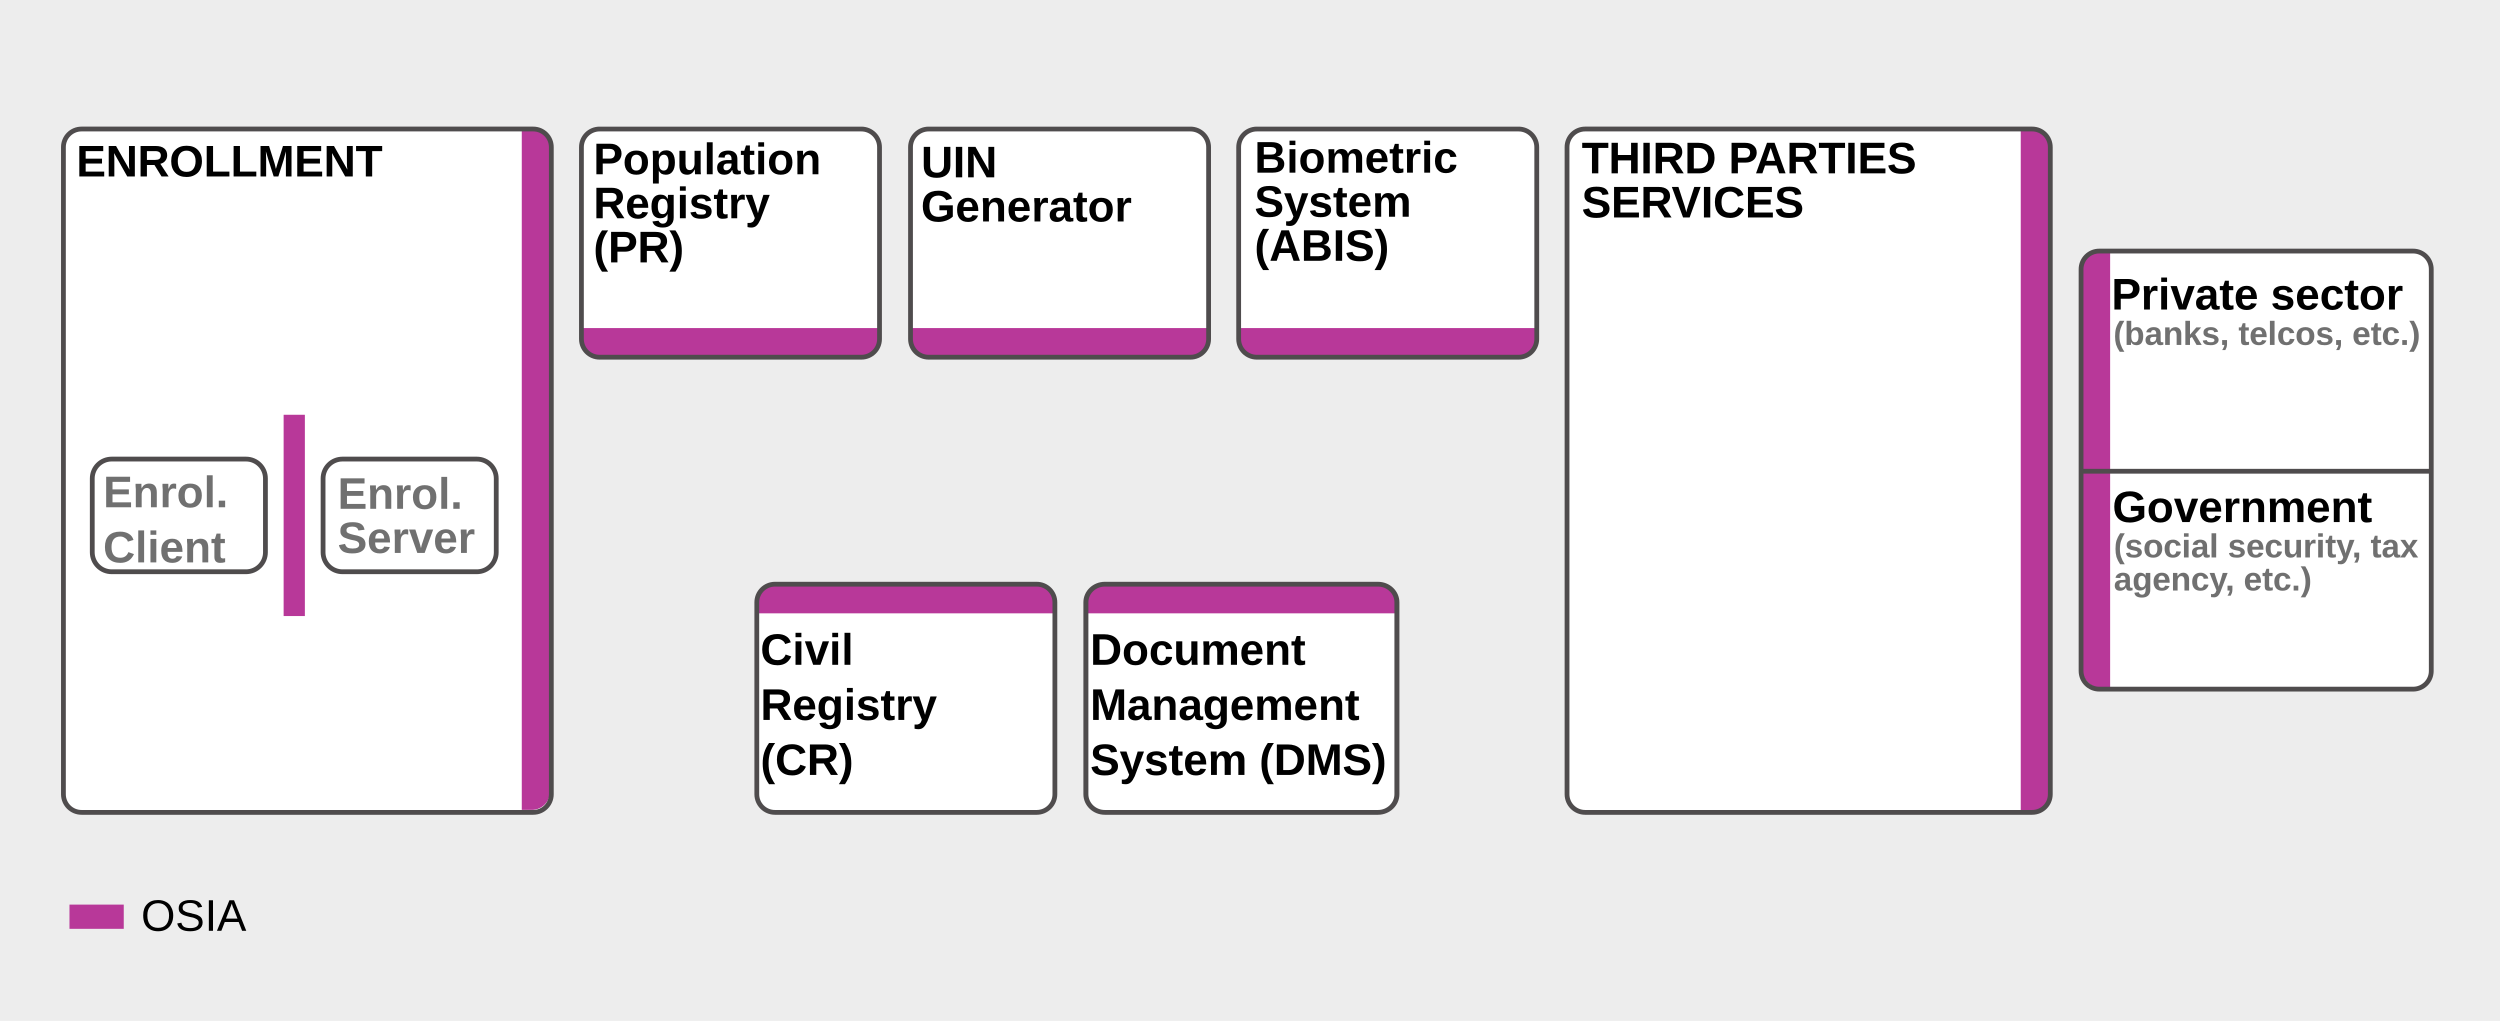
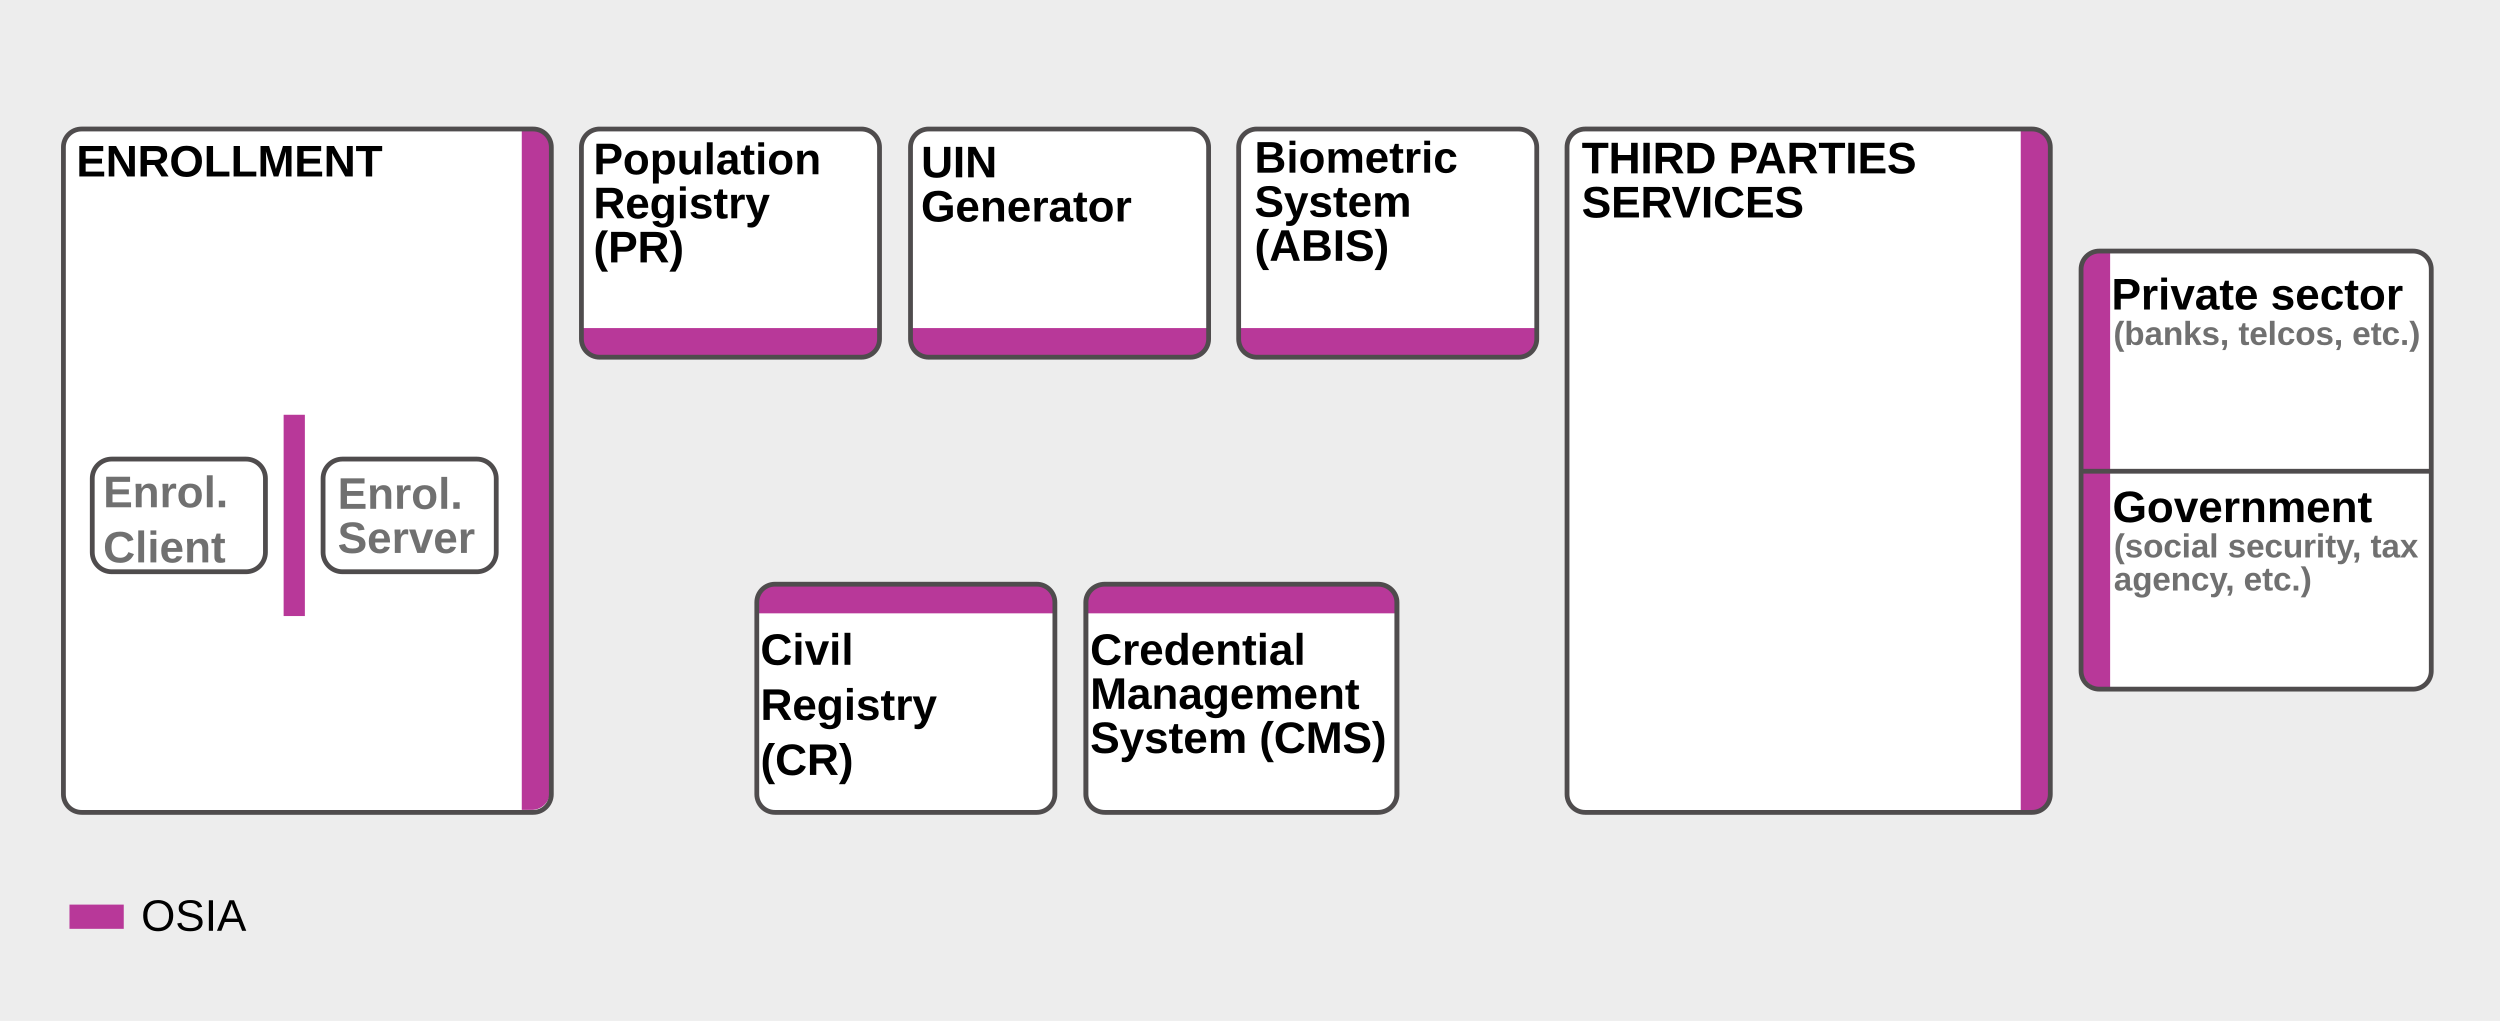
<svg xmlns="http://www.w3.org/2000/svg" width="160.063mm" height="65.334mm" viewBox="0 0 160.063 65.334" version="1.1" id="svg114388">
  <defs id="defs114382">
    <clipPath clipPathUnits="userSpaceOnUse" id="clipPath114174">
      <path d="M 50.797,344.409 H 481.366 V 492.922 H 50.797 Z" id="path114172" />
    </clipPath>
    <clipPath clipPathUnits="userSpaceOnUse" id="clipPath114144">
      <path d="M 50.797,344.409 H 481.366 V 492.922 H 50.797 Z" id="path114142" />
    </clipPath>
    <clipPath clipPathUnits="userSpaceOnUse" id="clipPath114126">
      <path d="M 46.95,334.832 H 484.441 V 499.241 H 46.95 Z" id="path114124" />
    </clipPath>
    <clipPath clipPathUnits="userSpaceOnUse" id="clipPath114044">
      <path d="M 46.95,334.832 H 484.441 V 499.241 H 46.95 Z" id="path114042" />
    </clipPath>
    <clipPath clipPathUnits="userSpaceOnUse" id="clipPath114024">
      <path d="M 50.797,344.409 H 481.366 V 492.922 H 50.797 Z" id="path114022" />
    </clipPath>
    <clipPath clipPathUnits="userSpaceOnUse" id="clipPath114008">
      <path d="M 46.95,334.832 H 484.441 V 499.241 H 46.95 Z" id="path114006" />
    </clipPath>
    <clipPath clipPathUnits="userSpaceOnUse" id="clipPath113996">
      <path d="M 50.797,344.409 H 481.366 V 492.922 H 50.797 Z" id="path113994" />
    </clipPath>
    <clipPath clipPathUnits="userSpaceOnUse" id="clipPath113980">
      <path d="M 46.95,334.832 H 484.441 V 499.241 H 46.95 Z" id="path113978" />
    </clipPath>
    <clipPath clipPathUnits="userSpaceOnUse" id="clipPath113968">
      <path d="M 50.797,344.409 H 481.366 V 492.922 H 50.797 Z" id="path113966" />
    </clipPath>
    <clipPath clipPathUnits="userSpaceOnUse" id="clipPath113952">
      <path d="M 46.95,334.832 H 484.441 V 499.241 H 46.95 Z" id="path113950" />
    </clipPath>
    <clipPath clipPathUnits="userSpaceOnUse" id="clipPath113940">
      <path d="M 50.797,344.409 H 481.366 V 492.922 H 50.797 Z" id="path113938" />
    </clipPath>
    <clipPath clipPathUnits="userSpaceOnUse" id="clipPath113924">
      <path d="M 46.95,334.832 H 484.441 V 499.241 H 46.95 Z" id="path113922" />
    </clipPath>
    <clipPath clipPathUnits="userSpaceOnUse" id="clipPath113912">
      <path d="M 50.797,344.409 H 481.366 V 492.922 H 50.797 Z" id="path113910" />
    </clipPath>
    <clipPath clipPathUnits="userSpaceOnUse" id="clipPath113896">
      <path d="M 46.95,334.832 H 484.441 V 499.241 H 46.95 Z" id="path113894" />
    </clipPath>
  </defs>
  <g id="layer1" transform="translate(-31.09349,-37.54742)">
    <path d="M 31.093,102.881 H 191.157 V 37.547 H 31.093 Z" style="fill:#ededed;fill-opacity:1;fill-rule:nonzero;stroke:none;stroke-width:0.353" id="path113888" />
    <g transform="matrix(0.3527778,0,0,-0.3527778,17.0935,219.5476)" id="g113890">
      <g id="g113892" clip-path="url(#clipPath113896)">
        <g id="g113898" transform="translate(408.5031,368.4684)">
          <path d="m 0,0 h -81.129 c -1.816,0 -3.289,1.472 -3.289,3.288 v 117.444 c 0,1.816 1.473,3.288 3.289,3.288 H 0 c 1.816,0 3.288,-1.472 3.288,-3.288 V 3.288 C 3.288,1.472 1.816,0 0,0" style="fill:#ffffff;fill-opacity:1;fill-rule:nonzero;stroke:none" id="path113900" />
        </g>
        <g id="g113902" transform="translate(406.4291,368.9183)">
          <path d="m 0,-0.303 1.82,0 c 1.822,0 3.299,1.48 3.299,3.306 l 0,117.261 c 0,1.826 -1.477,3.306 -3.299,3.306 l -1.82,0 z" style="fill:#b83899;fill-opacity:1;fill-rule:nonzero;stroke:none" id="path113904" />
        </g>
      </g>
    </g>
    <path id="path113916" style="fill:none;stroke:#4f4c4d;stroke-width:0.307;stroke-linecap:butt;stroke-linejoin:miter;stroke-miterlimit:10;stroke-dasharray:none;stroke-opacity:1" d="m 161.204,89.56 -28.621,0 c -0.641,0 -1.16,-0.519 -1.16,-1.16 l 0,-41.432 c 0,-0.641 0.52,-1.16 1.16,-1.16 l 28.621,0 c 0.641,0 1.16,0.519 1.16,1.16 l 0,41.432 c 0,0.641 -0.519,1.16 -1.16,1.16 z" />
    <g id="g113926" transform="matrix(0.3527778,0,0,-0.3527778,65.23235,89.56013)">
      <path d="m 0,0 -81.972,0 c -1.816,0 -3.288,1.472 -3.288,3.288 l 0,117.444 c 0,1.816 1.472,3.288 3.288,3.288 l 81.972,0 c 1.816,0 3.288,-1.472 3.288,-3.288 l 0,-117.444 C 3.288,1.472 1.816,0 0,0" style="fill:#ffffff;fill-opacity:1;fill-rule:nonzero;stroke:none" id="path113928" />
    </g>
    <g id="g113930" transform="matrix(0.3527778,0,0,-0.3527778,64.50069,89.40142)">
      <path d="m 0,0 1.82,0 c 1.822,0 3.299,1.476 3.299,3.298 l 0,116.974 c 0,1.822 -1.477,3.298 -3.299,3.298 l -1.82,0 z" style="fill:#b83899;fill-opacity:1;fill-rule:nonzero;stroke:none" id="path113932" />
    </g>
    <path id="path113944" style="fill:none;stroke:#4f4c4d;stroke-width:0.307;stroke-linecap:butt;stroke-linejoin:miter;stroke-miterlimit:10;stroke-dasharray:none;stroke-opacity:1" d="m 65.232,89.56 -28.918,0 c -0.641,0 -1.16,-0.519 -1.16,-1.16 l 0,-41.432 c 0,-0.641 0.519,-1.16 1.16,-1.16 l 28.918,0 c 0.641,0 1.16,0.519 1.16,1.16 l 0,41.432 c 0,0.641 -0.519,1.16 -1.16,1.16 z" />
    <g transform="matrix(0.3527778,0,0,-0.3527778,17.0935,219.5476)" id="g113946">
      <g id="g113948" clip-path="url(#clipPath113952)">
        <g id="g113954" transform="translate(264.4884,454.3712)">
          <path d="m 0,0 v 34.822 c 0,1.82 1.476,3.296 3.296,3.296 h 47.508 c 1.819,0 3.295,-1.476 3.295,-3.296 L 54.099,0 c 0,-1.82 -1.476,-3.295 -3.295,-3.295 H 3.296 C 1.476,-3.295 0,-1.82 0,0" style="fill:#ffffff;fill-opacity:1;fill-rule:nonzero;stroke:none" id="path113956" />
        </g>
        <g id="g113958" transform="translate(264.4884,456.3607)">
          <path d="m 0,0 v -1.82 c 0,-1.822 1.477,-3.299 3.299,-3.299 h 47.502 c 1.821,0 3.298,1.477 3.298,3.299 V 0 Z" style="fill:#b83899;fill-opacity:1;fill-rule:nonzero;stroke:none" id="path113960" />
        </g>
      </g>
    </g>
    <g transform="matrix(0.3527778,0,0,-0.3527778,17.0935,219.5476)" id="g113962">
      <g id="g113964" clip-path="url(#clipPath113968)">
        <g id="g113970" transform="translate(264.4884,454.3712)">
          <path d="m 0,0 v 34.822 c 0,1.82 1.476,3.296 3.296,3.296 h 47.508 c 1.819,0 3.295,-1.476 3.295,-3.296 L 54.099,0 c 0,-1.82 -1.476,-3.295 -3.295,-3.295 H 3.296 C 1.476,-3.295 0,-1.82 0,0 Z" style="fill:none;stroke:#4f4c4d;stroke-width:0.869;stroke-linecap:butt;stroke-linejoin:miter;stroke-miterlimit:10;stroke-dasharray:none;stroke-opacity:1" id="path113972" />
        </g>
      </g>
    </g>
    <g transform="matrix(0.3527778,0,0,-0.3527778,17.0935,219.5476)" id="g113974">
      <g id="g113976" clip-path="url(#clipPath113980)">
        <g id="g113982" transform="translate(204.9344,454.3712)">
          <path d="m 0,0 v 34.822 c 0,1.82 1.475,3.296 3.295,3.296 h 47.508 c 1.82,0 3.296,-1.476 3.296,-3.296 L 54.099,0 c 0,-1.82 -1.476,-3.295 -3.296,-3.295 H 3.295 C 1.475,-3.295 0,-1.82 0,0" style="fill:#ffffff;fill-opacity:1;fill-rule:nonzero;stroke:none" id="path113984" />
        </g>
        <g id="g113986" transform="translate(204.9344,456.3607)">
          <path d="M 0,0 V -1.82 C 0,-3.642 1.476,-5.119 3.299,-5.119 H 50.8 c 1.822,0 3.299,1.477 3.299,3.299 V 0 Z" style="fill:#b83899;fill-opacity:1;fill-rule:nonzero;stroke:none" id="path113988" />
        </g>
      </g>
    </g>
    <g transform="matrix(0.3527778,0,0,-0.3527778,17.0935,219.5476)" id="g113990">
      <g id="g113992" clip-path="url(#clipPath113996)">
        <g id="g113998" transform="translate(204.9344,454.3712)">
          <path d="m 0,0 v 34.822 c 0,1.82 1.475,3.296 3.295,3.296 h 47.508 c 1.82,0 3.296,-1.476 3.296,-3.296 L 54.099,0 c 0,-1.82 -1.476,-3.295 -3.296,-3.295 H 3.295 C 1.475,-3.295 0,-1.82 0,0 Z" style="fill:none;stroke:#4f4c4d;stroke-width:0.869;stroke-linecap:butt;stroke-linejoin:miter;stroke-miterlimit:10;stroke-dasharray:none;stroke-opacity:1" id="path114000" />
        </g>
      </g>
    </g>
    <g transform="matrix(0.3527778,0,0,-0.3527778,17.0935,219.5476)" id="g114002">
      <g id="g114004" clip-path="url(#clipPath114008)">
        <g id="g114010" transform="translate(145.2084,454.3712)">
          <path d="m 0,0 v 34.822 c 0,1.82 1.475,3.296 3.295,3.296 h 47.508 c 1.82,0 3.296,-1.476 3.296,-3.296 L 54.099,0 c 0,-1.82 -1.476,-3.295 -3.296,-3.295 H 3.295 C 1.475,-3.295 0,-1.82 0,0" style="fill:#ffffff;fill-opacity:1;fill-rule:nonzero;stroke:none" id="path114012" />
        </g>
        <g id="g114014" transform="translate(145.2084,456.3607)">
          <path d="M 0,0 V -1.82 C 0,-3.642 1.476,-5.119 3.298,-5.119 H 50.8 c 1.822,0 3.299,1.477 3.299,3.299 V 0 Z" style="fill:#b83899;fill-opacity:1;fill-rule:nonzero;stroke:none" id="path114016" />
        </g>
      </g>
    </g>
    <g transform="matrix(0.3527778,0,0,-0.3527778,17.0935,219.5476)" id="g114018">
      <g id="g114020" clip-path="url(#clipPath114024)">
        <g id="g114026" transform="translate(145.2084,454.3712)">
          <path d="m 0,0 v 34.822 c 0,1.82 1.475,3.296 3.295,3.296 h 47.508 c 1.82,0 3.296,-1.476 3.296,-3.296 L 54.099,0 c 0,-1.82 -1.476,-3.295 -3.296,-3.295 H 3.295 C 1.475,-3.295 0,-1.82 0,0 Z m -60.874,-42.232 h -24.381 c -1.946,0 -3.524,1.578 -3.524,3.523 v 13.403 c 0,1.946 1.578,3.523 3.524,3.523 h 24.381 c 1.946,0 3.524,-1.577 3.524,-3.523 v -13.403 c 0,-1.945 -1.578,-3.523 -3.524,-3.523 z m 41.888,0 h -24.381 c -1.946,0 -3.523,1.578 -3.523,3.523 v 13.403 c 0,1.946 1.577,3.523 3.523,3.523 h 24.381 c 1.947,0 3.524,-1.577 3.524,-3.523 v -13.403 c 0,-1.945 -1.577,-3.523 -3.524,-3.523 z" style="fill:none;stroke:#4f4c4d;stroke-width:0.869;stroke-linecap:butt;stroke-linejoin:miter;stroke-miterlimit:10;stroke-dasharray:none;stroke-opacity:1" id="path114028" />
        </g>
      </g>
    </g>
    <path d="m 49.253,64.103 h 1.36 v 12.887 h -1.36 z" style="fill:#b83899;fill-opacity:1;fill-rule:nonzero;stroke:none;stroke-width:0.353" id="path114046" />
    <g id="g114048" transform="matrix(0.3527778,0,0,-0.3527778,98.63244,76.11295)">
      <path d="m 0,0 v -34.822 c 0,-1.82 -1.475,-3.296 -3.295,-3.296 h -47.508 c -1.82,0 -3.296,1.476 -3.296,3.296 V 0 c 0,1.82 1.476,3.295 3.296,3.295 H -3.295 C -1.475,3.295 0,1.82 0,0" style="fill:#ffffff;fill-opacity:1;fill-rule:nonzero;stroke:none" id="path114050" />
    </g>
    <g id="g114052" transform="matrix(0.3527778,0,0,-0.3527778,98.63244,76.8148)">
      <path d="M 0,0 V 1.82 C 0,3.642 -1.476,5.119 -3.298,5.119 H -50.8 c -1.822,0 -3.299,-1.477 -3.299,-3.299 V 0 Z" style="fill:#b83899;fill-opacity:1;fill-rule:nonzero;stroke:none" id="path114054" />
    </g>
    <g id="g114056" transform="matrix(0.3527778,0,0,-0.3527778,98.63244,76.11295)">
      <path d="m 0,0 v -34.822 c 0,-1.82 -1.475,-3.296 -3.295,-3.296 h -47.508 c -1.82,0 -3.296,1.476 -3.296,3.296 V 0 c 0,1.82 1.476,3.295 3.296,3.295 H -3.295 C -1.475,3.295 0,1.82 0,0 Z" style="fill:none;stroke:#4f4c4d;stroke-width:0.869;stroke-linecap:butt;stroke-linejoin:miter;stroke-miterlimit:10;stroke-dasharray:none;stroke-opacity:1" id="path114058" />
    </g>
    <g id="g114060" transform="matrix(0.3680945,0,0,-0.3527778,120.5311,76.11295)">
      <path d="m 0,0 v -34.822 c 0,-1.82 -1.475,-3.296 -3.295,-3.296 h -47.508 c -1.82,0 -3.296,1.476 -3.296,3.296 V 0 c 0,1.82 1.476,3.295 3.296,3.295 H -3.295 C -1.475,3.295 0,1.82 0,0" style="fill:#ffffff;fill-opacity:1;fill-rule:nonzero;stroke:none" id="path114062" />
    </g>
    <g id="g114064" transform="matrix(0.3675989,0,0,-0.3527778,120.5042,76.8148)">
      <path d="M 0,0 V 1.82 C 0,3.642 -1.476,5.119 -3.298,5.119 H -50.8 c -1.822,0 -3.299,-1.477 -3.299,-3.299 V 0 Z" style="fill:#b83899;fill-opacity:1;fill-rule:nonzero;stroke:none" id="path114066" />
    </g>
    <g id="g114068" transform="matrix(0.3680944,0,0,-0.3527778,120.5311,76.11295)">
      <path d="m 0,0 v -34.822 c 0,-1.82 -1.475,-3.296 -3.295,-3.296 h -47.508 c -1.82,0 -3.296,1.476 -3.296,3.296 V 0 c 0,1.82 1.476,3.295 3.296,3.295 H -3.295 C -1.475,3.295 0,1.82 0,0 Z" style="fill:none;stroke:#4f4c4d;stroke-width:0.869;stroke-linecap:butt;stroke-linejoin:miter;stroke-miterlimit:10;stroke-dasharray:none;stroke-opacity:1" id="path114070" />
    </g>
    <path d="m 39.017,97.016 h -3.475 v -1.551 h 3.475 z" style="fill:#b83899;fill-opacity:1;fill-rule:nonzero;stroke:none;stroke-width:0.353" id="path114128" />
    <g id="g114130" transform="matrix(0.3527778,0,0,-0.3527778,165.4967,53.6222)">
      <path d="m 0,0 h 56.966 c 1.82,0 3.296,-1.475 3.296,-3.295 V -76.21 c 0,-1.821 -1.476,-3.296 -3.296,-3.296 H 0 c -1.82,0 -3.296,1.475 -3.296,3.296 V -3.295 C -3.296,-1.475 -1.82,0 0,0" style="fill:#ffffff;fill-opacity:1;fill-rule:nonzero;stroke:none" id="path114132" />
    </g>
    <path d="m 166.195,81.6 -0.642,0 c -0.643,0 -1.164,-0.708 -1.164,-1.12 l 0,-26.066 c 0,-0.412 0.521,-0.745 1.164,-0.745 l 0.642,0 z" style="fill:#b83899;fill-opacity:1;fill-rule:nonzero;stroke:none" id="path113904-1" />
    <g transform="matrix(0.3527778,0,0,-0.3527778,17.0935,219.5476)" id="g114138">
      <g id="g114140" clip-path="url(#clipPath114144)">
        <g id="g114146" transform="translate(420.6704,470.3397)">
          <path d="m 0,0 h 56.966 c 1.82,0 3.296,-1.475 3.296,-3.295 V -76.21 c 0,-1.821 -1.476,-3.296 -3.296,-3.296 H 0 c -1.82,0 -3.296,1.475 -3.296,3.296 V -3.295 C -3.296,-1.475 -1.82,0 0,0 Z" style="fill:none;stroke:#4f4c4d;stroke-width:0.869;stroke-linecap:butt;stroke-linejoin:miter;stroke-miterlimit:10;stroke-dasharray:none;stroke-opacity:1" id="path114148" />
        </g>
      </g>
    </g>
    <g transform="matrix(0.3527778,0,0,-0.3527778,17.0935,219.5476)" id="g114168">
      <g id="g114170" clip-path="url(#clipPath114174)">
        <g id="g114176" transform="translate(480.932,430.3802)">
          <path d="M 0,0 H -63.391" style="fill:none;stroke:#4f4c4d;stroke-width:0.869;stroke-linecap:butt;stroke-linejoin:miter;stroke-miterlimit:10;stroke-dasharray:none;stroke-opacity:1" id="path114178" />
        </g>
      </g>
    </g>
    <text xml:space="preserve" style="font-style:normal;font-variant:normal;font-weight:bold;font-stretch:normal;font-size:2.822px;line-height:125%;font-family:Arial;-inkscape-font-specification:'Arial, Bold';text-align:start;letter-spacing:0px;word-spacing:0px;writing-mode:lr-tb;text-anchor:start;fill:#000000;fill-opacity:1;stroke:none;stroke-width:0.265px;stroke-linecap:butt;stroke-linejoin:miter;stroke-opacity:1" x="35.983" y="48.846" id="text115231">
      <tspan id="tspan115229" x="35.983" y="48.846" style="font-style:normal;font-variant:normal;font-weight:bold;font-stretch:normal;font-size:2.822px;line-height:125%;font-family:Arial;-inkscape-font-specification:'Arial, Bold';text-align:start;writing-mode:lr-tb;text-anchor:start;stroke-width:0.265px">ENROLLMENT</tspan>
    </text>
    <text xml:space="preserve" style="font-style:normal;font-variant:normal;font-weight:bold;font-stretch:normal;font-size:2.822px;line-height:100%;font-family:Arial;-inkscape-font-specification:'Arial, Bold';text-align:start;letter-spacing:0px;word-spacing:0px;writing-mode:lr;text-anchor:start;fill:#000000;fill-opacity:1;stroke:none;stroke-width:0.265px;stroke-linecap:butt;stroke-linejoin:miter;stroke-opacity:1;" x="132.362" y="48.644" id="text115231-4">
      <tspan id="tspan115229-8" x="132.362" y="48.644" style="font-style:normal;font-variant:normal;font-weight:bold;font-stretch:normal;font-size:2.822px;line-height:100%;font-family:Arial;-inkscape-font-specification:'Arial, Bold';text-align:start;writing-mode:lr;text-anchor:start;stroke-width:0.265px;">THIRD PARTIES</tspan>
      <tspan x="132.362" y="51.467" style="font-style:normal;font-variant:normal;font-weight:bold;font-stretch:normal;font-size:2.822px;line-height:100%;font-family:Arial;-inkscape-font-specification:'Arial, Bold';text-align:start;writing-mode:lr;text-anchor:start;stroke-width:0.265px;" id="tspan115251">SERVICES</tspan>
    </text>
    <text xml:space="preserve" style="font-style:normal;font-variant:normal;font-weight:bold;font-stretch:normal;font-size:2.822px;line-height:100%;font-family:Arial;-inkscape-font-specification:'Arial, Bold';text-align:start;letter-spacing:0px;word-spacing:0px;writing-mode:lr-tb;text-anchor:start;fill:#000000;fill-opacity:1;stroke:none;stroke-width:0.265px;stroke-linecap:butt;stroke-linejoin:miter;stroke-opacity:1" x="69.089" y="48.702" id="text115255">
      <tspan id="tspan115253" x="69.089" y="48.702" style="font-style:normal;font-variant:normal;font-weight:bold;font-stretch:normal;font-size:2.822px;line-height:100%;font-family:Arial;-inkscape-font-specification:'Arial, Bold';text-align:start;writing-mode:lr-tb;text-anchor:start;stroke-width:0.265px">Population</tspan>
      <tspan x="69.089" y="51.524" style="font-style:normal;font-variant:normal;font-weight:bold;font-stretch:normal;font-size:2.822px;line-height:100%;font-family:Arial;-inkscape-font-specification:'Arial, Bold';text-align:start;writing-mode:lr-tb;text-anchor:start;stroke-width:0.265px" id="tspan115257">Registry</tspan>
      <tspan x="69.089" y="54.347" style="font-style:normal;font-variant:normal;font-weight:bold;font-stretch:normal;font-size:2.822px;line-height:100%;font-family:Arial;-inkscape-font-specification:'Arial, Bold';text-align:start;writing-mode:lr-tb;text-anchor:start;stroke-width:0.265px" id="tspan115259">(PR)</tspan>
    </text>
    <text xml:space="preserve" style="font-style:normal;font-variant:normal;font-weight:bold;font-stretch:normal;font-size:2.822px;line-height:100%;font-family:Arial;-inkscape-font-specification:'Arial, Bold';text-align:start;letter-spacing:0px;word-spacing:0px;writing-mode:lr-tb;text-anchor:start;fill:#000000;fill-opacity:1;stroke:none;stroke-width:0.265px;stroke-linecap:butt;stroke-linejoin:miter;stroke-opacity:1" x="90.068" y="48.904" id="text115263">
      <tspan id="tspan115261" x="90.068" y="48.904" style="font-style:normal;font-variant:normal;font-weight:bold;font-stretch:normal;font-size:2.822px;line-height:100%;font-family:Arial;-inkscape-font-specification:'Arial, Bold';text-align:start;writing-mode:lr-tb;text-anchor:start;stroke-width:0.265px">UIN</tspan>
      <tspan x="90.068" y="51.726" style="font-style:normal;font-variant:normal;font-weight:bold;font-stretch:normal;font-size:2.822px;line-height:100%;font-family:Arial;-inkscape-font-specification:'Arial, Bold';text-align:start;writing-mode:lr-tb;text-anchor:start;stroke-width:0.265px" id="tspan115265">Generator</tspan>
    </text>
    <text xml:space="preserve" style="font-style:normal;font-variant:normal;font-weight:bold;font-stretch:normal;font-size:2.822px;line-height:100%;font-family:Arial;-inkscape-font-specification:'Arial, Bold';text-align:start;letter-spacing:0px;word-spacing:0px;writing-mode:lr-tb;text-anchor:start;fill:#000000;fill-opacity:1;stroke:none;stroke-width:0.265px;stroke-linecap:butt;stroke-linejoin:miter;stroke-opacity:1" x="111.416" y="48.601" id="text115269">
      <tspan id="tspan115267" x="111.416" y="48.601" style="font-style:normal;font-variant:normal;font-weight:bold;font-stretch:normal;font-size:2.822px;line-height:100%;font-family:Arial;-inkscape-font-specification:'Arial, Bold';text-align:start;writing-mode:lr-tb;text-anchor:start;stroke-width:0.265px">Biometric</tspan>
      <tspan x="111.416" y="51.423" style="font-style:normal;font-variant:normal;font-weight:bold;font-stretch:normal;font-size:2.822px;line-height:100%;font-family:Arial;-inkscape-font-specification:'Arial, Bold';text-align:start;writing-mode:lr-tb;text-anchor:start;stroke-width:0.265px" id="tspan115271">System</tspan>
      <tspan x="111.416" y="54.246" style="font-style:normal;font-variant:normal;font-weight:bold;font-stretch:normal;font-size:2.822px;line-height:100%;font-family:Arial;-inkscape-font-specification:'Arial, Bold';text-align:start;writing-mode:lr-tb;text-anchor:start;stroke-width:0.265px" id="tspan115273">(ABIS)</tspan>
    </text>
    <text xml:space="preserve" style="font-style:normal;font-variant:normal;font-weight:bold;font-stretch:normal;font-size:2.822px;line-height:100%;font-family:Arial;-inkscape-font-specification:'Arial, Bold';font-variant-ligatures:normal;font-variant-caps:normal;font-variant-numeric:normal;font-feature-settings:normal;text-align:start;letter-spacing:0px;word-spacing:0px;writing-mode:lr;text-anchor:start;fill:#000000;fill-opacity:1;stroke:none;stroke-width:0.265px;stroke-linecap:butt;stroke-linejoin:miter;stroke-opacity:1;" x="79.785" y="80.111" id="text115277">
      <tspan id="tspan115275" x="79.785" y="80.111" style="line-height:100%;stroke-width:0.265px;-inkscape-font-specification:'Arial, Bold';font-family:Arial;font-weight:bold;font-style:normal;font-stretch:normal;font-variant:normal;font-size:2.822px;text-anchor:start;text-align:start;writing-mode:lr;">Civil</tspan>
      <tspan x="79.785" y="83.639" style="line-height:100%;stroke-width:0.265px;-inkscape-font-specification:'Arial, Bold';font-family:Arial;font-weight:bold;font-style:normal;font-stretch:normal;font-variant:normal;font-size:2.822px;text-anchor:start;text-align:start;writing-mode:lr;" id="tspan115279">Registry</tspan>
      <tspan x="79.785" y="87.166" style="line-height:100%;stroke-width:0.265px;-inkscape-font-specification:'Arial, Bold';font-family:Arial;font-weight:bold;font-style:normal;font-stretch:normal;font-variant:normal;font-size:2.822px;text-anchor:start;text-align:start;writing-mode:lr;" id="tspan115281">(CR)</tspan>
    </text>
-     <text xml:space="preserve" style="font-style:normal;font-variant:normal;font-weight:bold;font-stretch:normal;font-size:2.822px;line-height:100%;font-family:Arial;-inkscape-font-specification:'Arial, Bold';font-variant-ligatures:normal;font-variant-caps:normal;font-variant-numeric:normal;font-feature-settings:normal;text-align:start;letter-spacing:0px;word-spacing:0px;writing-mode:lr;text-anchor:start;fill:#000000;fill-opacity:1;stroke:none;stroke-width:0.265px;stroke-linecap:butt;stroke-linejoin:miter;stroke-opacity:1;" x="100.894" y="80.111" id="text115285">
-       <tspan id="tspan115283" x="100.894" y="80.111" style="line-height:100%;stroke-width:0.265px;-inkscape-font-specification:'Arial, Bold';font-family:Arial;font-weight:bold;font-style:normal;font-stretch:normal;font-variant:normal;font-size:2.822px;text-anchor:start;text-align:start;writing-mode:lr;">Document</tspan>
-       <tspan x="100.894" y="83.639" style="line-height:100%;stroke-width:0.265px;-inkscape-font-specification:'Arial, Bold';font-family:Arial;font-weight:bold;font-style:normal;font-stretch:normal;font-variant:normal;font-size:2.822px;text-anchor:start;text-align:start;writing-mode:lr;" id="tspan115287">Management</tspan>
-       <tspan x="100.894" y="87.166" style="line-height:100%;stroke-width:0.265px;-inkscape-font-specification:'Arial, Bold';font-family:Arial;font-weight:bold;font-style:normal;font-stretch:normal;font-variant:normal;font-size:2.822px;text-anchor:start;text-align:start;writing-mode:lr;" id="tspan115289">System (DMS)</tspan>
+     <text xml:space="preserve" style="font-style:normal;font-variant:normal;font-weight:bold;font-stretch:normal;font-size:2.822px;line-height:100%;font-family:Arial;-inkscape-font-specification:'Arial, Bold';text-align:start;letter-spacing:0px;word-spacing:0px;writing-mode:lr-tb;text-anchor:start;fill:#000000;fill-opacity:1;stroke:none;stroke-width:0.265px;stroke-linecap:butt;stroke-linejoin:miter;stroke-opacity:1" x="100.894" y="80.111" id="text115285">
+       <tspan id="tspan115283" x="100.894" y="80.111" style="font-style:normal;font-variant:normal;font-weight:bold;font-stretch:normal;font-size:2.822px;line-height:100%;font-family:Arial;-inkscape-font-specification:'Arial, Bold';text-align:start;writing-mode:lr-tb;text-anchor:start;stroke-width:0.265px">Credential</tspan>
+       <tspan x="100.894" y="82.933" style="font-style:normal;font-variant:normal;font-weight:bold;font-stretch:normal;font-size:2.822px;line-height:100%;font-family:Arial;-inkscape-font-specification:'Arial, Bold';text-align:start;writing-mode:lr-tb;text-anchor:start;stroke-width:0.265px" id="tspan115287">Management</tspan>
+       <tspan x="100.894" y="85.755" style="font-style:normal;font-variant:normal;font-weight:bold;font-stretch:normal;font-size:2.822px;line-height:100%;font-family:Arial;-inkscape-font-specification:'Arial, Bold';text-align:start;writing-mode:lr-tb;text-anchor:start;stroke-width:0.265px" id="tspan115289">System (CMS)</tspan>
    </text>
    <text xml:space="preserve" style="font-style:normal;font-variant:normal;font-weight:bold;font-stretch:normal;font-size:2.822px;line-height:100%;font-family:Arial;-inkscape-font-specification:'Arial, Bold';font-variant-ligatures:normal;font-variant-caps:normal;font-variant-numeric:normal;font-feature-settings:normal;text-align:start;letter-spacing:0px;word-spacing:0px;writing-mode:lr;text-anchor:start;fill:#000000;fill-opacity:1;stroke:none;stroke-width:0.265px;stroke-linecap:butt;stroke-linejoin:miter;stroke-opacity:1;" x="37.703" y="70.025" id="text115320">
      <tspan id="tspan115318" x="37.703" y="70.025" style="font-style:normal;font-variant:normal;font-weight:bold;font-stretch:normal;font-size:2.822px;line-height:100%;font-family:Arial;-inkscape-font-specification:'Arial, Bold';font-variant-ligatures:normal;font-variant-caps:normal;font-variant-numeric:normal;font-feature-settings:normal;text-align:start;writing-mode:lr;text-anchor:start;fill:#707070;fill-opacity:1;stroke-width:0.265px;">Enrol.</tspan>
      <tspan x="37.703" y="73.553" style="font-style:normal;font-variant:normal;font-weight:bold;font-stretch:normal;font-size:2.822px;line-height:100%;font-family:Arial;-inkscape-font-specification:'Arial, Bold';font-variant-ligatures:normal;font-variant-caps:normal;font-variant-numeric:normal;font-feature-settings:normal;text-align:start;writing-mode:lr;text-anchor:start;fill:#707070;fill-opacity:1;stroke-width:0.265px;" id="tspan115322">Client</tspan>
    </text>
    <text xml:space="preserve" style="font-style:normal;font-variant:normal;font-weight:bold;font-stretch:normal;font-size:2.822px;line-height:100%;font-family:Arial;-inkscape-font-specification:'Arial, Bold';text-align:start;letter-spacing:0px;word-spacing:0px;writing-mode:lr-tb;text-anchor:start;fill:#707070;fill-opacity:1;stroke:none;stroke-width:0.265px;stroke-linecap:butt;stroke-linejoin:miter;stroke-opacity:1" x="52.713" y="70.126" id="text115326">
      <tspan id="tspan115324" x="52.713" y="70.126" style="font-style:normal;font-variant:normal;font-weight:bold;font-stretch:normal;font-size:2.822px;line-height:100%;font-family:Arial;-inkscape-font-specification:'Arial, Bold';text-align:start;writing-mode:lr-tb;text-anchor:start;fill:#707070;fill-opacity:1;stroke-width:0.265px">Enrol.</tspan>
      <tspan x="52.713" y="72.948" style="font-style:normal;font-variant:normal;font-weight:bold;font-stretch:normal;font-size:2.822px;line-height:100%;font-family:Arial;-inkscape-font-specification:'Arial, Bold';text-align:start;writing-mode:lr-tb;text-anchor:start;fill:#707070;fill-opacity:1;stroke-width:0.265px" id="tspan115328">Server</tspan>
    </text>
    <text xml:space="preserve" style="font-style:normal;font-variant:normal;font-weight:bold;font-stretch:normal;font-size:2.822px;line-height:125%;font-family:Arial;-inkscape-font-specification:'Arial, Bold';text-align:start;letter-spacing:0px;word-spacing:0px;writing-mode:lr-tb;text-anchor:start;fill:#000000;fill-opacity:1;stroke:none;stroke-width:0.265px;stroke-linecap:butt;stroke-linejoin:miter;stroke-opacity:1" x="166.281" y="57.363" id="text115332">
      <tspan id="tspan115330" x="166.281" y="57.363" style="font-style:normal;font-variant:normal;font-weight:bold;font-stretch:normal;font-size:2.822px;line-height:125%;font-family:Arial;-inkscape-font-specification:'Arial, Bold';text-align:start;writing-mode:lr-tb;text-anchor:start;stroke-width:0.265px">Private sector</tspan>
    </text>
    <text xml:space="preserve" style="font-style:normal;font-variant:normal;font-weight:bold;font-stretch:condensed;font-size:2.117px;line-height:125%;font-family:Arial;-inkscape-font-specification:'Arial, Bold Condensed';text-align:start;letter-spacing:0px;word-spacing:0px;writing-mode:lr-tb;text-anchor:start;fill:#707070;fill-opacity:1;stroke:none;stroke-width:0.265px;stroke-linecap:butt;stroke-linejoin:miter;stroke-opacity:1" x="166.401" y="59.631" id="text115336">
      <tspan id="tspan115334" x="166.401" y="59.631" style="font-style:normal;font-variant:normal;font-weight:bold;font-stretch:condensed;font-size:2.117px;font-family:Arial;-inkscape-font-specification:'Arial, Bold Condensed';text-align:start;writing-mode:lr-tb;text-anchor:start;fill:#707070;fill-opacity:1;stroke-width:0.265px">(banks, telcos, etc.)</tspan>
    </text>
    <text xml:space="preserve" style="font-style:normal;font-variant:normal;font-weight:bold;font-stretch:normal;font-size:2.822px;line-height:125%;font-family:Arial;-inkscape-font-specification:'Arial, Bold';text-align:start;letter-spacing:0px;word-spacing:0px;writing-mode:lr-tb;text-anchor:start;fill:#000000;fill-opacity:1;stroke:none;stroke-width:0.265px;stroke-linecap:butt;stroke-linejoin:miter;stroke-opacity:1" x="166.352" y="70.971" id="text115332-6">
      <tspan id="tspan115330-4" x="166.352" y="70.971" style="font-style:normal;font-variant:normal;font-weight:bold;font-stretch:normal;font-size:2.822px;line-height:125%;font-family:Arial;-inkscape-font-specification:'Arial, Bold';text-align:start;writing-mode:lr-tb;text-anchor:start;stroke-width:0.265px">Government</tspan>
    </text>
    <text xml:space="preserve" style="font-style:normal;font-variant:normal;font-weight:bold;font-stretch:condensed;font-size:2.117px;line-height:100%;font-family:Arial;-inkscape-font-specification:'Arial, Bold Condensed';text-align:start;letter-spacing:0px;word-spacing:0px;writing-mode:lr-tb;text-anchor:start;fill:#707070;fill-opacity:1;stroke:none;stroke-width:0.265px;stroke-linecap:butt;stroke-linejoin:miter;stroke-opacity:1" x="166.429" y="73.239" id="text115336-7">
      <tspan id="tspan115334-2" x="166.429" y="73.239" style="font-style:normal;font-variant:normal;font-weight:bold;font-stretch:condensed;font-size:2.117px;line-height:100%;font-family:Arial;-inkscape-font-specification:'Arial, Bold Condensed';text-align:start;writing-mode:lr-tb;text-anchor:start;fill:#707070;fill-opacity:1;stroke-width:0.265px">(social security, tax</tspan>
      <tspan x="166.429" y="75.355" style="font-style:normal;font-variant:normal;font-weight:bold;font-stretch:condensed;font-size:2.117px;line-height:100%;font-family:Arial;-inkscape-font-specification:'Arial, Bold Condensed';text-align:start;writing-mode:lr-tb;text-anchor:start;fill:#707070;fill-opacity:1;stroke-width:0.265px" id="tspan115362">agency, etc.)</tspan>
    </text>
    <text xml:space="preserve" style="font-style:normal;font-variant:normal;font-weight:normal;font-stretch:normal;font-size:2.822px;line-height:125%;font-family:Arial;-inkscape-font-specification:'Arial, Normal';text-align:start;letter-spacing:0px;word-spacing:0px;writing-mode:lr-tb;text-anchor:start;fill:#000000;fill-opacity:1;stroke:none;stroke-width:0.265px;stroke-linecap:butt;stroke-linejoin:miter;stroke-opacity:1" x="40.123" y="97.14" id="text115231-5">
      <tspan id="tspan115229-9" x="40.123" y="97.14" style="font-style:normal;font-variant:normal;font-weight:normal;font-stretch:normal;font-size:2.822px;line-height:125%;font-family:Arial;-inkscape-font-specification:'Arial, Normal';text-align:start;writing-mode:lr-tb;text-anchor:start;stroke-width:0.265px">OSIA</tspan>
    </text>
  </g>
</svg>
